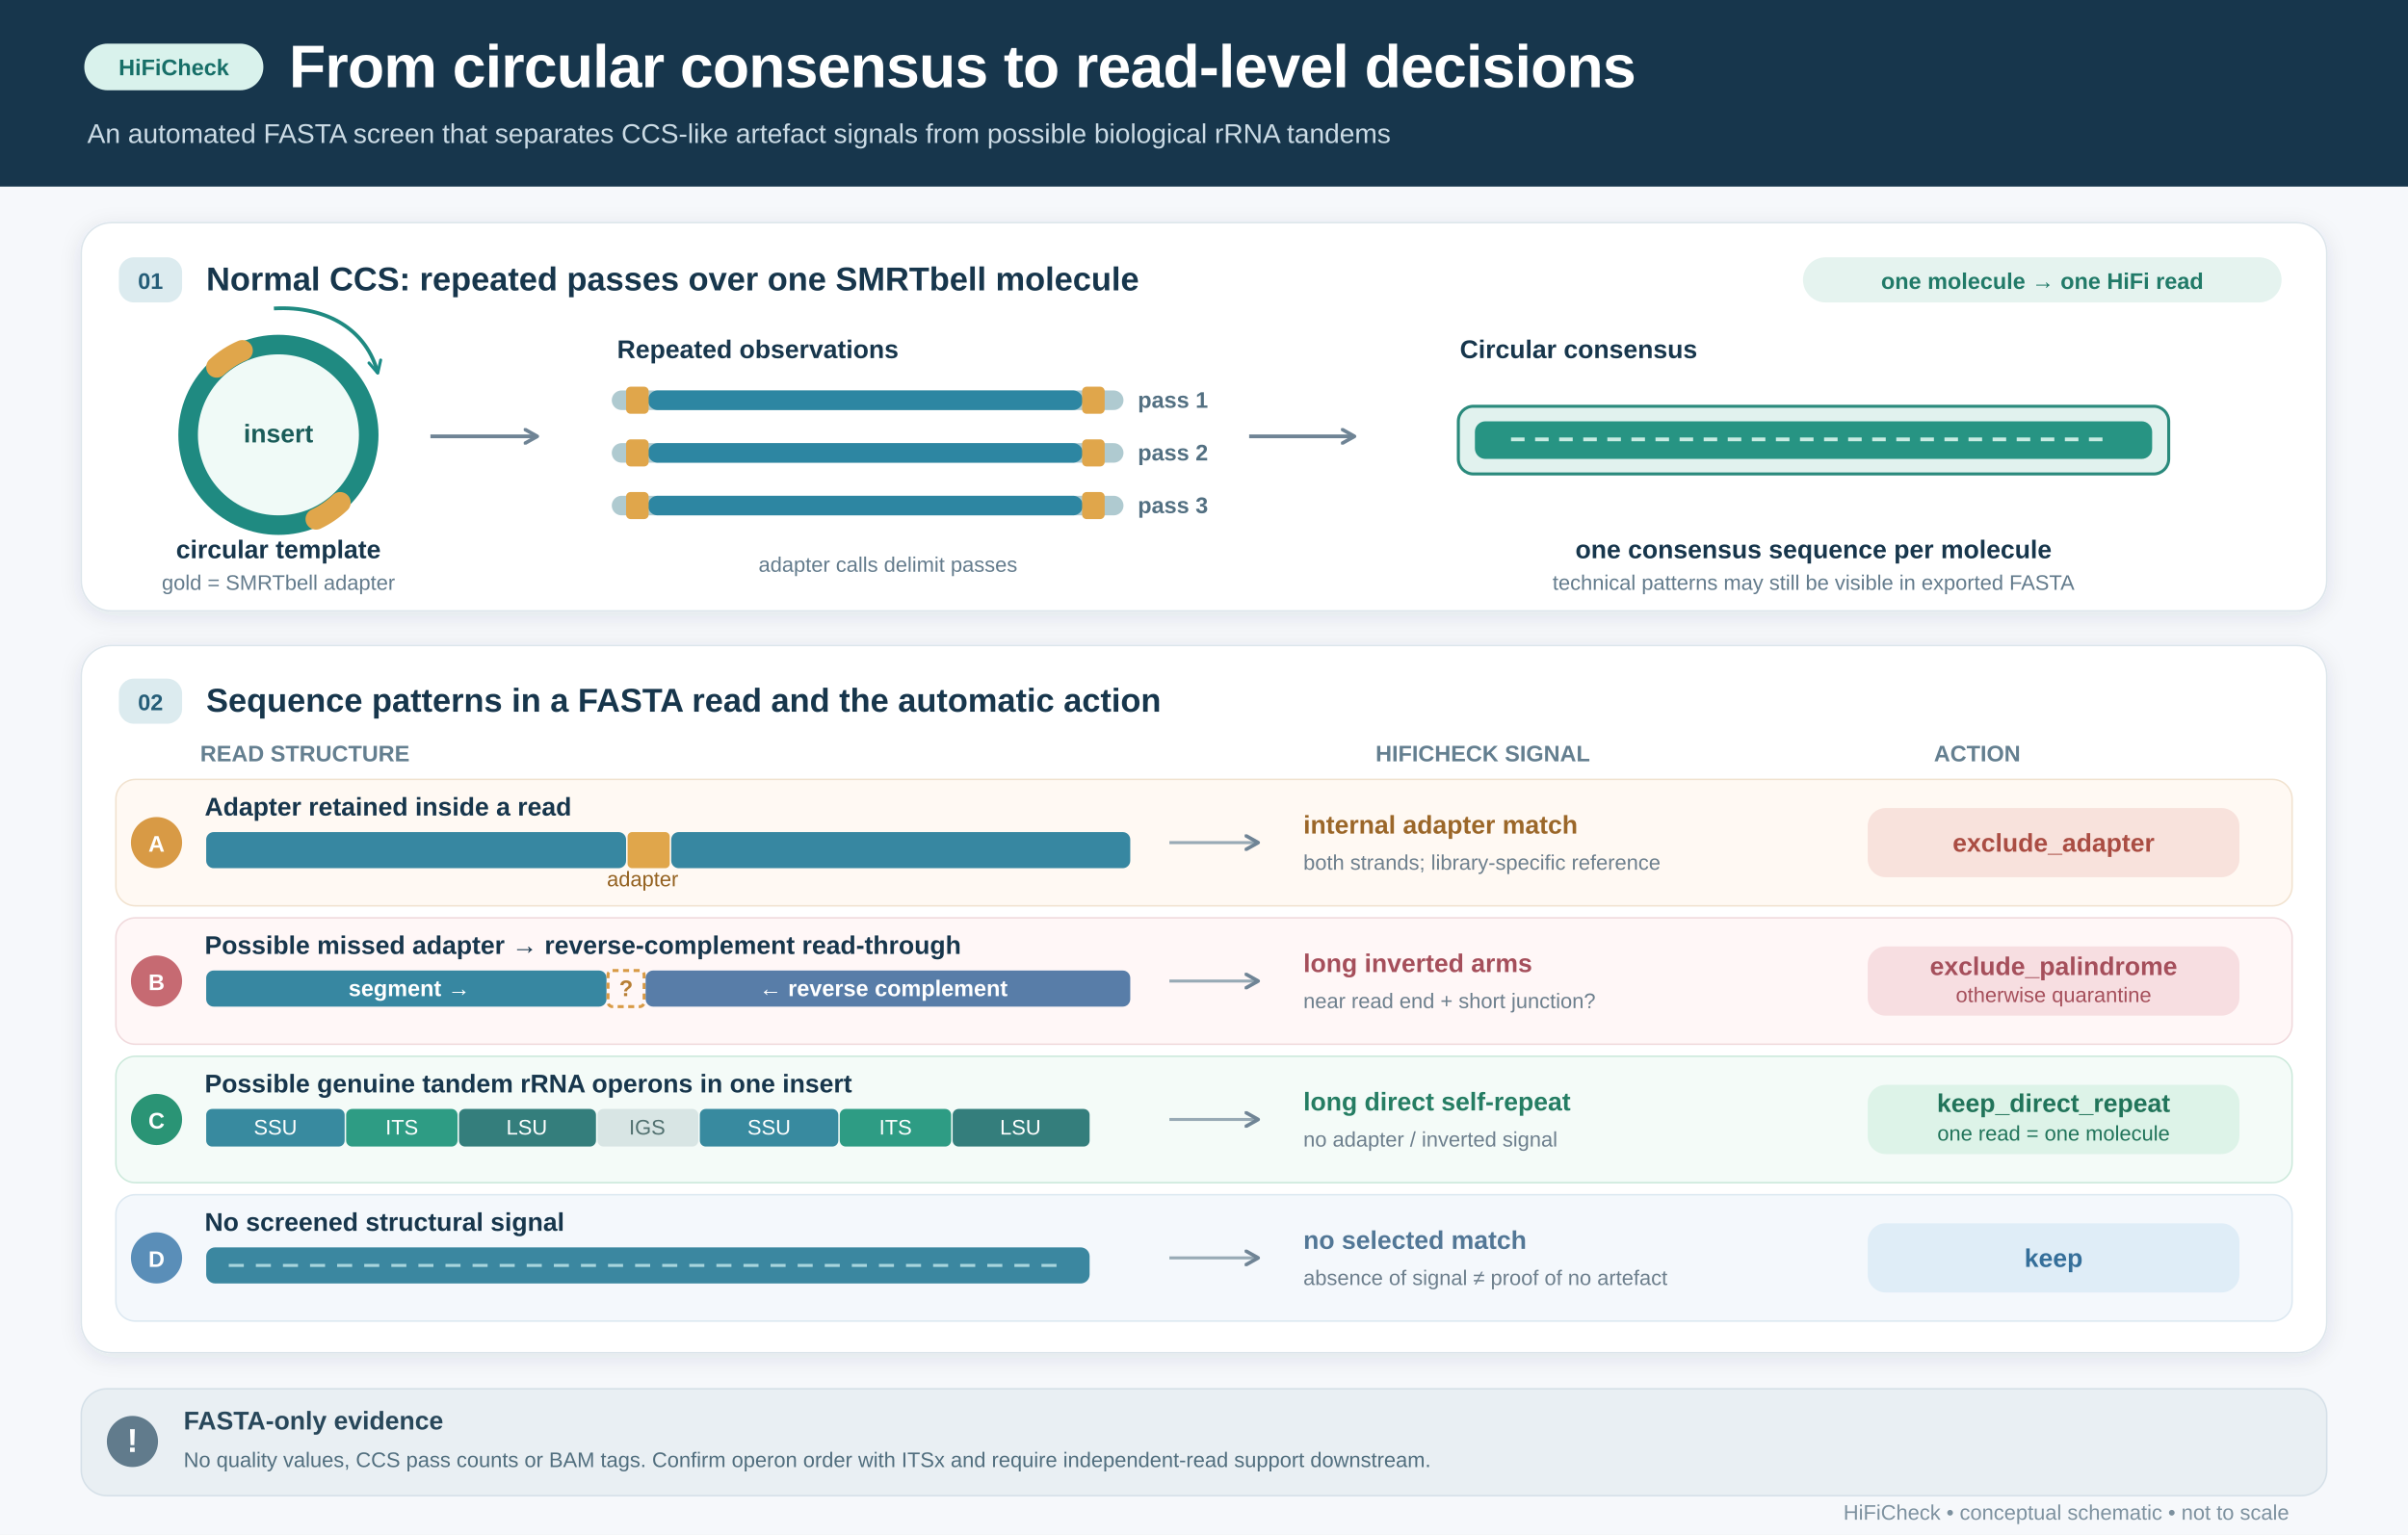
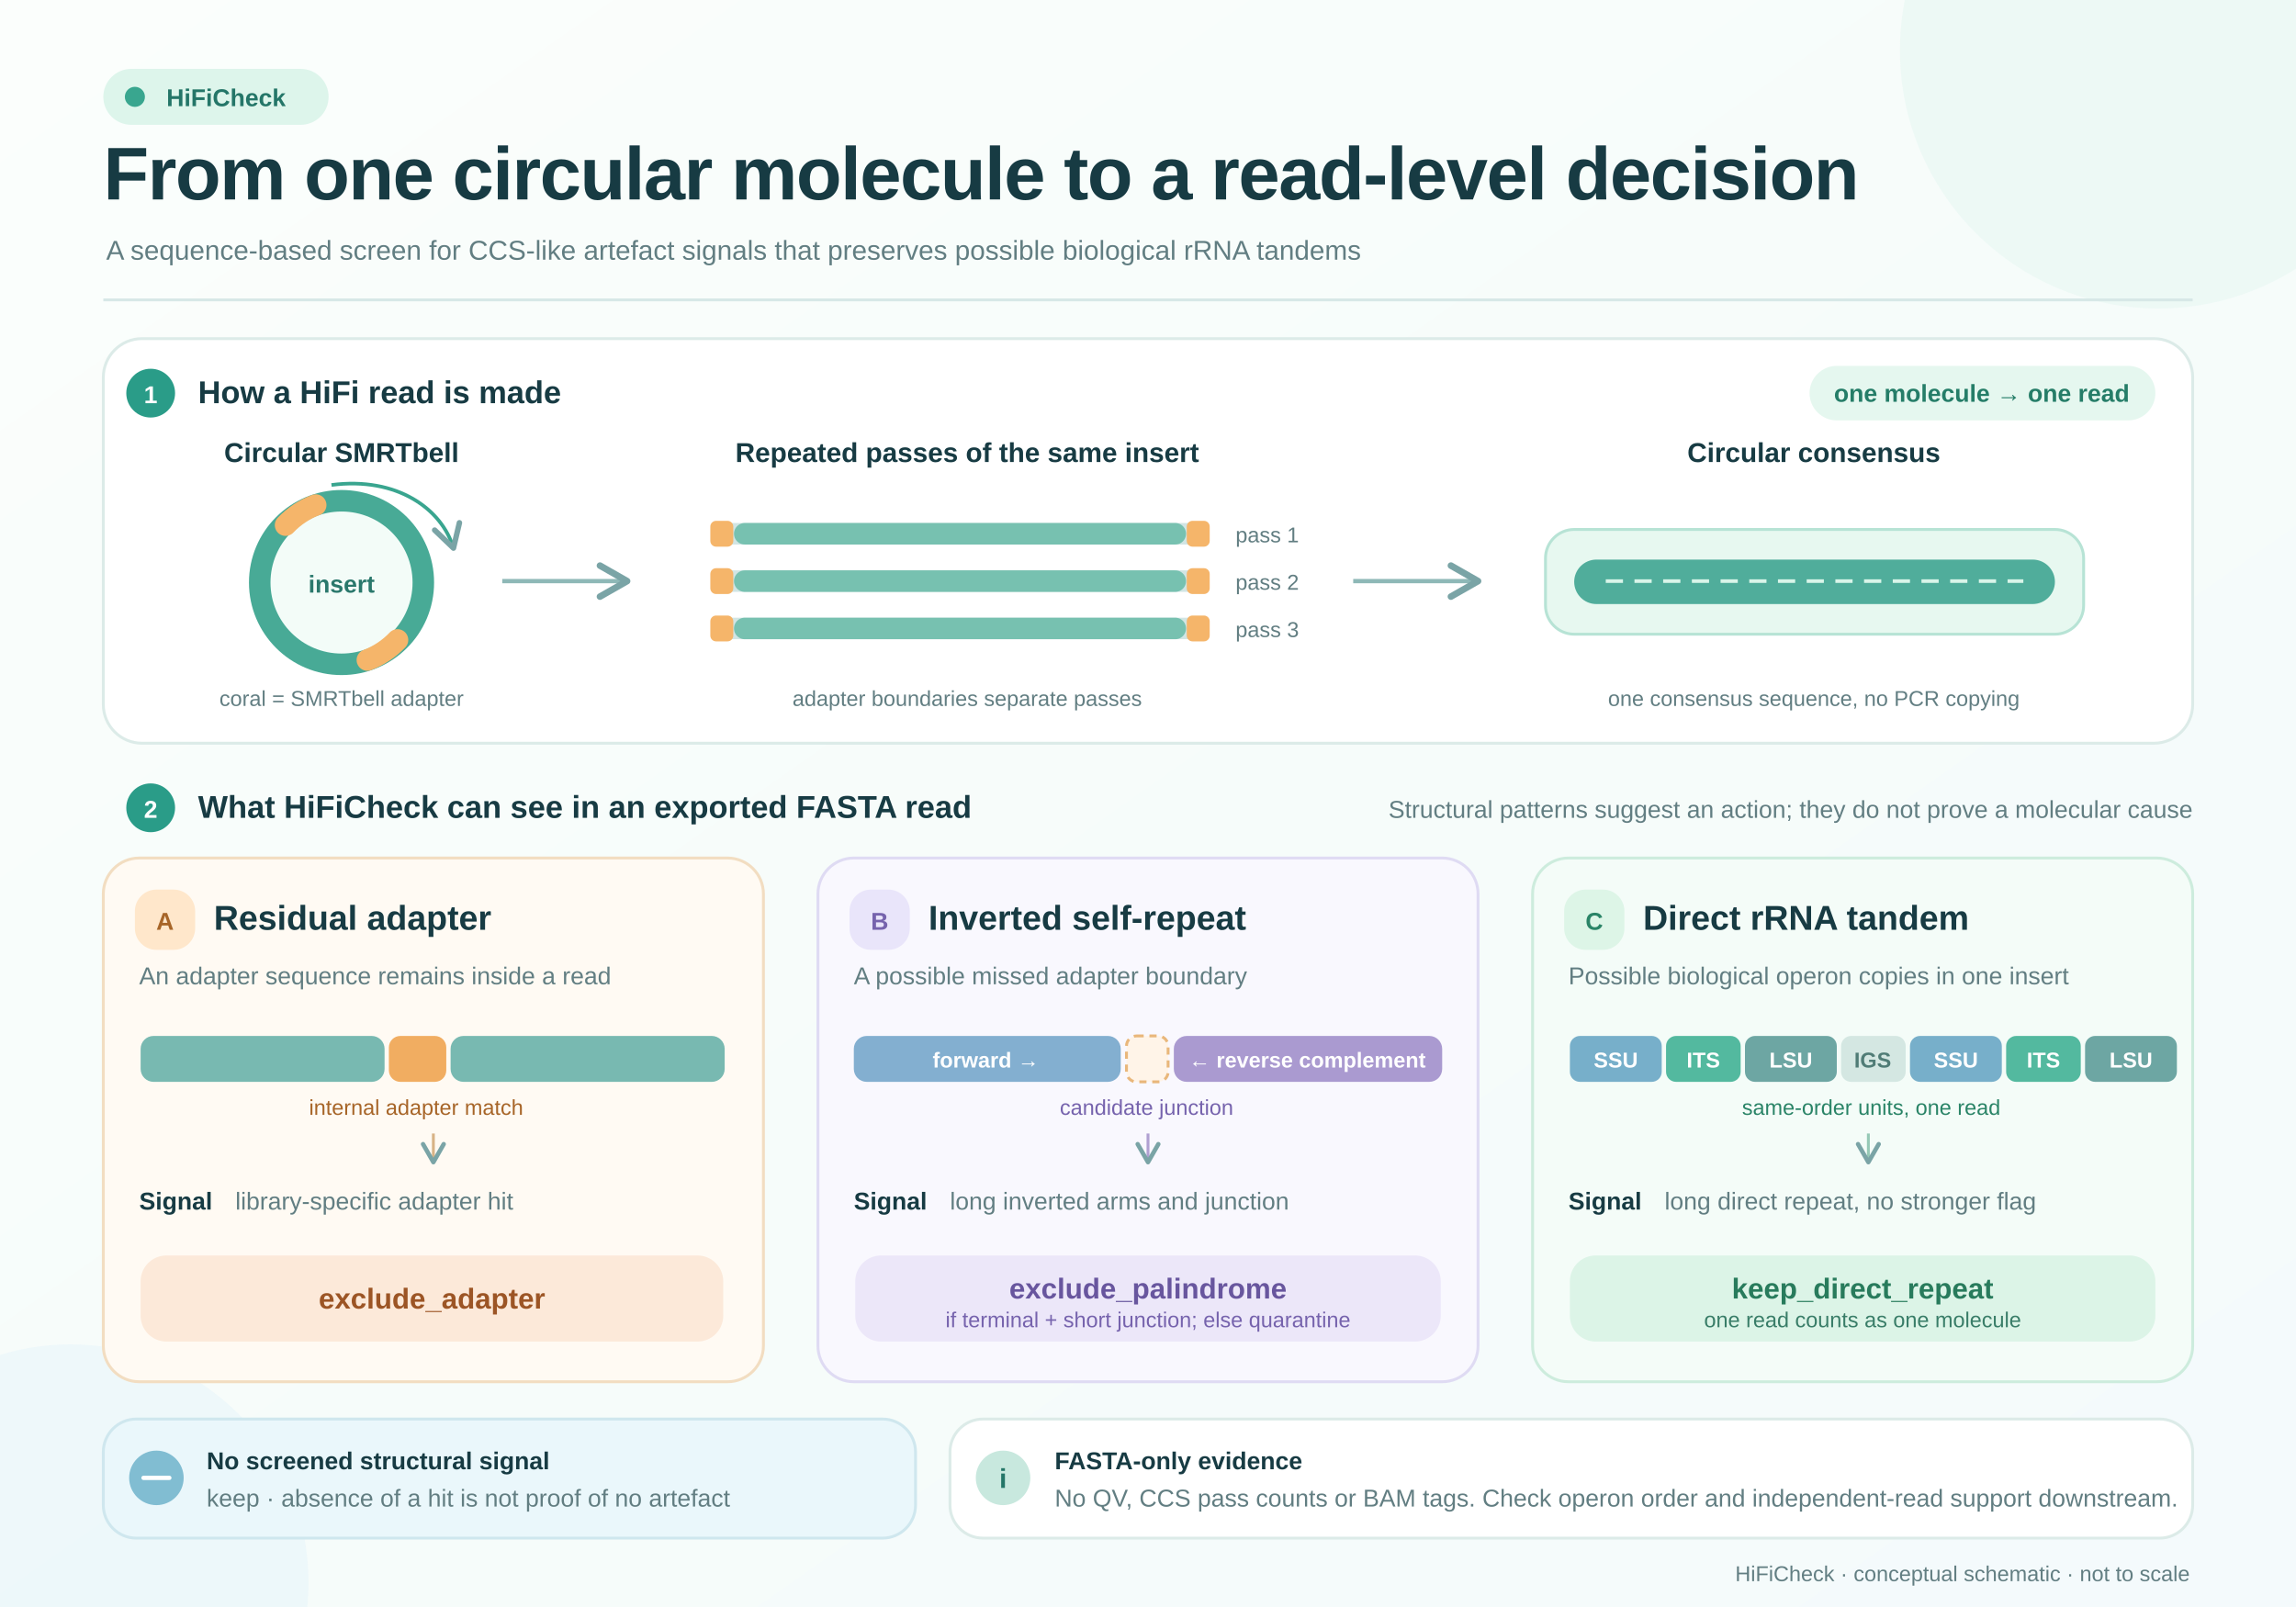
- <svg xmlns="http://www.w3.org/2000/svg" width="1600" height="1020" viewBox="0 0 1600 1020" role="img" aria-labelledby="title desc">
+ <svg xmlns="http://www.w3.org/2000/svg" width="1600" height="1120" viewBox="0 0 1600 1120" role="img" aria-labelledby="title desc">
  <defs>
    <style>
-       .font { font-family: Arial, Helvetica, sans-serif; }
-       .title { font-size: 40px; font-weight: 700; letter-spacing: -.5px; }
-       .subtitle { font-size: 18px; }
-       .section { font-size: 22px; font-weight: 700; }
-       .step { font-size: 17px; font-weight: 700; }
-       .label { font-size: 15px; font-weight: 600; }
-       .small { font-size: 14px; }
-       .rowtitle { font-size: 17px; font-weight: 700; }
-       .evidence { font-size: 17px; font-weight: 600; }
-       .decision { font-size: 17px; font-weight: 700; }
+       .f{font-family:Arial,Helvetica,sans-serif}
+       .ink{fill:#173B43}
+       .muted{fill:#627E82}
+       .tiny{font-size:15px}
+       .small{font-size:17px}
+       .body{font-size:19px}
+       .step{font-size:22px;font-weight:700}
+       .cardtitle{font-size:24px;font-weight:700}
+       .action{font-size:20px;font-weight:700}
    </style>
-     <filter id="shadow" x="-15%" y="-20%" width="130%" height="145%">
-       <feDropShadow dx="0" dy="3" stdDeviation="7" flood-color="#183449" flood-opacity=".10" />
-     </filter>
-     <marker id="arrow" markerWidth="11" markerHeight="11" refX="9" refY="5.5" orient="auto" markerUnits="userSpaceOnUse">
-       <path d="M1 1 L9 5.5 L1 10" fill="none" stroke="#6F8495" stroke-width="2.4" stroke-linecap="round" stroke-linejoin="round" />
-     </marker>
-     <marker id="arrowTeal" markerWidth="10" markerHeight="10" refX="9" refY="5" orient="auto" markerUnits="userSpaceOnUse">
-       <path d="M1 1 L9 5 L1 9" fill="none" stroke="#1B8B87" stroke-width="2" stroke-linecap="round" stroke-linejoin="round" />
+     <linearGradient id="page" x1="0" x2="1" y1="0" y2="1">
+       <stop offset="0" stop-color="#FBFEFC" />
+       <stop offset=".55" stop-color="#F6FCFA" />
+       <stop offset="1" stop-color="#F4FAFC" />
+     </linearGradient>
+     <linearGradient id="mint" x1="0" x2="1">
+       <stop offset="0" stop-color="#BDEBE0" />
+       <stop offset="1" stop-color="#DFF6EC" />
+     </linearGradient>
+     <marker id="arrow" viewBox="0 0 10 10" refX="8" refY="5" markerWidth="9" markerHeight="9" orient="auto-start-reverse">
+       <path d="M1 1 L8 5 L1 9" fill="none" stroke="#7AA4A6" stroke-width="1.7" stroke-linecap="round" stroke-linejoin="round" />
    </marker>
  </defs>
-   <rect width="1600" height="1020" fill="#F6F8FB" />
-   <rect width="1600" height="124" fill="#17364C" />
-   <rect x="56" y="29" width="119" height="31" rx="15.5" fill="#D9F2EC" />
-   <text x="115.5" y="50" text-anchor="middle" class="font label" fill="#176F68">HiFiCheck</text>
-   <text x="192" y="58" class="font title" fill="#FFFFFF">From circular consensus to read-level decisions</text>
-   <text x="58" y="95" class="font subtitle" fill="#CBDBE5">An automated FASTA screen that separates CCS-like artefact signals from possible biological rRNA tandems</text>
-   <rect x="54" y="148" width="1492" height="258" rx="20" fill="#FFFFFF" stroke="#DCE5EB" filter="url(#shadow)" />
-   <rect x="79" y="171" width="42" height="30" rx="10" fill="#DCEBEF" />
-   <text x="100" y="192" text-anchor="middle" class="font label" fill="#255D78">01</text>
-   <text x="137" y="193" class="font section" fill="#17364C">Normal CCS: repeated passes over one SMRTbell molecule</text>
-   <rect x="1198" y="171" width="318" height="30" rx="15" fill="#E5F3EF" />
-   <text x="1357" y="192" text-anchor="middle" class="font label" fill="#217A68">one molecule → one HiFi read</text>
-   <circle cx="185" cy="289" r="60" fill="#F0FAF7" stroke="#1F8A81" stroke-width="13" />
-   <path d="M144 244 A60 60 0 0 1 161 233" fill="none" stroke="#E0A64B" stroke-width="14" stroke-linecap="round" />
-   <path d="M226 334 A60 60 0 0 1 210 345" fill="none" stroke="#E0A64B" stroke-width="14" stroke-linecap="round" />
-   <path d="M182 205 C218 203 244 220 251 248" fill="none" stroke="#1F8A81" stroke-width="2.5" marker-end="url(#arrowTeal)" />
-   <text x="185" y="294" text-anchor="middle" class="font step" fill="#1A5C59">insert</text>
-   <text x="185" y="371" text-anchor="middle" class="font step" fill="#17364C">circular template</text>
-   <text x="185" y="392" text-anchor="middle" class="font small" fill="#637B8C">gold = SMRTbell adapter</text>
-   <line x1="286" y1="290" x2="357" y2="290" stroke="#6F8495" stroke-width="2.5" marker-end="url(#arrow)" />
-   <text x="410" y="238" class="font step" fill="#17364C">Repeated observations</text>
+   <rect width="1600" height="1120" fill="url(#page)" />
+   <circle cx="1504" cy="35" r="180" fill="#E8F7F3" opacity=".65" />
+   <circle cx="49" cy="1103" r="166" fill="#E9F6FA" opacity=".7" />
+   <rect x="72" y="48" width="157" height="39" rx="19.5" fill="#DDF5EB" />
+   <circle cx="94" cy="67.5" r="7" fill="#39A68F" />
+   <text x="116" y="74" class="f small" font-weight="700" fill="#247668">HiFiCheck</text>
+   <text x="72" y="139" class="f ink" font-size="52" font-weight="700" letter-spacing="-.9">From one circular molecule to a read-level decision</text>
+   <text x="74" y="181" class="f body muted">A sequence-based screen for CCS-like artefact signals that preserves possible biological rRNA tandems</text>
+   <path d="M72 209 H1528" stroke="#D7E8E7" stroke-width="2" />
+   <rect x="72" y="236" width="1456" height="282" rx="27" fill="#FFFFFF" stroke="#DCEBE8" stroke-width="2" />
+   <circle cx="105" cy="274" r="17" fill="#2A9C88" />
+   <text x="105" y="281" class="f small" font-weight="700" text-anchor="middle" fill="#FFFFFF">1</text>
+   <text x="138" y="281" class="f step ink">How a HiFi read is made</text>
+   <rect x="1261" y="255" width="241" height="38" rx="19" fill="#E5F7EF" />
+   <text x="1381" y="280" text-anchor="middle" class="f small" font-weight="700" fill="#257D68">one molecule → one read</text>
+   <text x="238" y="322" text-anchor="middle" class="f body ink" font-weight="700">Circular SMRTbell</text>
+   <circle cx="238" cy="406" r="57" fill="#F3FCF8" stroke="#48AA96" stroke-width="15" />
+   <path d="M199 366 A57 57 0 0 1 220 352" fill="none" stroke="#F5B56A" stroke-width="15" stroke-linecap="round" />
+   <path d="M277 446 A57 57 0 0 1 256 460" fill="none" stroke="#F5B56A" stroke-width="15" stroke-linecap="round" />
+   <path d="M231 338 C277 332 308 355 316 382" fill="none" stroke="#39A58F" stroke-width="2.5" marker-end="url(#arrow)" />
+   <text x="238" y="413" text-anchor="middle" class="f small" font-weight="700" fill="#2A786C">insert</text>
+   <text x="238" y="492" text-anchor="middle" class="f tiny muted">coral = SMRTbell adapter</text>
+   <path d="M350 405 H437" stroke="#8EB8B7" stroke-width="3" marker-end="url(#arrow)" />
+   <text x="674" y="322" text-anchor="middle" class="f body ink" font-weight="700">Repeated passes of the same insert</text>
  <g stroke-linecap="round">
-     <line x1="413" y1="266" x2="740" y2="266" stroke="#AFCAD0" stroke-width="13" />
-     <line x1="413" y1="301" x2="740" y2="301" stroke="#AFCAD0" stroke-width="13" />
-     <line x1="413" y1="336" x2="740" y2="336" stroke="#AFCAD0" stroke-width="13" />
-     <line x1="437" y1="266" x2="713" y2="266" stroke="#2D86A2" stroke-width="13" />
-     <line x1="437" y1="301" x2="713" y2="301" stroke="#2D86A2" stroke-width="13" />
-     <line x1="437" y1="336" x2="713" y2="336" stroke="#2D86A2" stroke-width="13" />
+     <path d="M503 372 H835" stroke="#D1E5E4" stroke-width="15" />
+     <path d="M503 405 H835" stroke="#D1E5E4" stroke-width="15" />
+     <path d="M503 438 H835" stroke="#D1E5E4" stroke-width="15" />
+     <path d="M519 372 H819 M519 405 H819 M519 438 H819" stroke="#77C1B0" stroke-width="15" />
  </g>
-   <g fill="#E0A64B">
-     <rect x="416" y="257" width="15" height="18" rx="3" />
-     <rect x="719" y="257" width="15" height="18" rx="3" />
-     <rect x="416" y="292" width="15" height="18" rx="3" />
-     <rect x="719" y="292" width="15" height="18" rx="3" />
-     <rect x="416" y="327" width="15" height="18" rx="3" />
-     <rect x="719" y="327" width="15" height="18" rx="3" />
+   <g fill="#F5B56A">
+     <rect x="495" y="363" width="16" height="18" rx="4" />
+     <rect x="827" y="363" width="16" height="18" rx="4" />
+     <rect x="495" y="396" width="16" height="18" rx="4" />
+     <rect x="827" y="396" width="16" height="18" rx="4" />
+     <rect x="495" y="429" width="16" height="18" rx="4" />
+     <rect x="827" y="429" width="16" height="18" rx="4" />
  </g>
-   <g class="font label" fill="#537082">
-     <text x="756" y="271">pass 1</text>
-     <text x="756" y="306">pass 2</text>
-     <text x="756" y="341">pass 3</text>
+   <text x="861" y="378" class="f tiny muted">pass 1</text>
+   <text x="861" y="411" class="f tiny muted">pass 2</text>
+   <text x="861" y="444" class="f tiny muted">pass 3</text>
+   <text x="674" y="492" text-anchor="middle" class="f tiny muted">adapter boundaries separate passes</text>
+   <path d="M943 405 H1030" stroke="#8EB8B7" stroke-width="3" marker-end="url(#arrow)" />
+   <text x="1264" y="322" text-anchor="middle" class="f body ink" font-weight="700">Circular consensus</text>
+   <rect x="1077" y="369" width="375" height="73" rx="20" fill="#E7F8F0" stroke="#B7E3D5" stroke-width="2" />
+   <rect x="1097" y="390" width="335" height="31" rx="15.5" fill="#50AD9B" />
+   <path d="M1119 405 H1410" stroke="#D9F5E9" stroke-width="2.5" stroke-dasharray="12 8" />
+   <text x="1264" y="492" text-anchor="middle" class="f tiny muted">one consensus sequence, no PCR copying</text>
+   <circle cx="105" cy="563" r="17" fill="#2A9C88" />
+   <text x="105" y="570" class="f small" font-weight="700" text-anchor="middle" fill="#FFFFFF">2</text>
+   <text x="138" y="570" class="f step ink">What HiFiCheck can see in an exported FASTA read</text>
+   <text x="1528" y="570" text-anchor="end" class="f small muted">Structural patterns suggest an action; they do not prove a molecular cause</text>
+   <rect x="72" y="598" width="460" height="365" rx="25" fill="#FFFAF3" stroke="#F2DDC1" stroke-width="2" />
+   <rect x="94" y="620" width="42" height="42" rx="15" fill="#FFE7CB" />
+   <text x="115" y="648" class="f small" font-weight="700" text-anchor="middle" fill="#A76528">A</text>
+   <text x="149" y="648" class="f cardtitle ink">Residual adapter</text>
+   <text x="97" y="686" class="f small muted">An adapter sequence remains inside a read</text>
+   <rect x="98" y="722" width="170" height="32" rx="9" fill="#78B9B1" />
+   <rect x="271" y="722" width="40" height="32" rx="8" fill="#F1AD61" />
+   <rect x="314" y="722" width="191" height="32" rx="9" fill="#78B9B1" />
+   <text x="290" y="777" text-anchor="middle" class="f tiny" fill="#A76528">internal adapter match</text>
+   <path d="M302 790 V810" stroke="#D8B386" stroke-width="2" marker-end="url(#arrow)" />
+   <text x="97" y="843" class="f small ink" font-weight="700">Signal</text>
+   <text x="164" y="843" class="f small muted">library-specific adapter hit</text>
+   <rect x="98" y="875" width="406" height="60" rx="18" fill="#FCE9D9" />
+   <text x="301" y="912" text-anchor="middle" class="f action" fill="#9C5525">exclude_adapter</text>
+   <rect x="570" y="598" width="460" height="365" rx="25" fill="#F9F8FE" stroke="#DFDBF3" stroke-width="2" />
+   <rect x="592" y="620" width="42" height="42" rx="15" fill="#E9E5FA" />
+   <text x="613" y="648" class="f small" font-weight="700" text-anchor="middle" fill="#7663AD">B</text>
+   <text x="647" y="648" class="f cardtitle ink">Inverted self-repeat</text>
+   <text x="595" y="686" class="f small muted">A possible missed adapter boundary</text>
+   <rect x="595" y="722" width="186" height="32" rx="9" fill="#83AFD0" />
+   <rect x="785" y="722" width="29" height="32" rx="7" fill="#FFF4E8" stroke="#E9B77B" stroke-width="2" stroke-dasharray="5 4" />
+   <rect x="818" y="722" width="187" height="32" rx="9" fill="#AA9AD0" />
+   <text x="687" y="744" text-anchor="middle" class="f tiny" font-weight="700" fill="#FFFFFF">forward →</text>
+   <text x="911" y="744" text-anchor="middle" class="f tiny" font-weight="700" fill="#FFFFFF">← reverse complement</text>
+   <text x="799" y="777" text-anchor="middle" class="f tiny" fill="#7663AD">candidate junction</text>
+   <path d="M800 790 V810" stroke="#B0A0D2" stroke-width="2" marker-end="url(#arrow)" />
+   <text x="595" y="843" class="f small ink" font-weight="700">Signal</text>
+   <text x="662" y="843" class="f small muted">long inverted arms and junction</text>
+   <rect x="596" y="875" width="408" height="60" rx="18" fill="#ECE7F9" />
+   <text x="800" y="905" text-anchor="middle" class="f action" fill="#68569E">exclude_palindrome</text>
+   <text x="800" y="925" text-anchor="middle" class="f tiny" fill="#7663AD">if terminal + short junction; else quarantine</text>
+   <rect x="1068" y="598" width="460" height="365" rx="25" fill="#F4FCF8" stroke="#CDECDD" stroke-width="2" />
+   <rect x="1090" y="620" width="42" height="42" rx="15" fill="#DDF5E7" />
+   <text x="1111" y="648" class="f small" font-weight="700" text-anchor="middle" fill="#2A8467">C</text>
+   <text x="1145" y="648" class="f cardtitle ink">Direct rRNA tandem</text>
+   <text x="1093" y="686" class="f small muted">Possible biological operon copies in one insert</text>
+   <g class="f tiny" text-anchor="middle" font-weight="700">
+     <rect x="1094" y="722" width="64" height="32" rx="7" fill="#77AFCA" />
+     <text x="1126" y="744" fill="#FFFFFF">SSU</text>
+     <rect x="1161" y="722" width="52" height="32" rx="7" fill="#53B99F" />
+     <text x="1187" y="744" fill="#FFFFFF">ITS</text>
+     <rect x="1216" y="722" width="64" height="32" rx="7" fill="#6DA6A3" />
+     <text x="1248" y="744" fill="#FFFFFF">LSU</text>
+     <rect x="1283" y="722" width="45" height="32" rx="7" fill="#D4E7E2" />
+     <text x="1305" y="744" fill="#507C76">IGS</text>
+     <rect x="1331" y="722" width="64" height="32" rx="7" fill="#77AFCA" />
+     <text x="1363" y="744" fill="#FFFFFF">SSU</text>
+     <rect x="1398" y="722" width="52" height="32" rx="7" fill="#53B99F" />
+     <text x="1424" y="744" fill="#FFFFFF">ITS</text>
+     <rect x="1453" y="722" width="64" height="32" rx="7" fill="#6DA6A3" />
+     <text x="1485" y="744" fill="#FFFFFF">LSU</text>
  </g>
-   <text x="590" y="380" text-anchor="middle" class="font small" fill="#637B8C">adapter calls delimit passes</text>
-   <line x1="830" y1="290" x2="900" y2="290" stroke="#6F8495" stroke-width="2.5" marker-end="url(#arrow)" />
-   <text x="970" y="238" class="font step" fill="#17364C">Circular consensus</text>
-   <rect x="969" y="270" width="472" height="45" rx="10" fill="#E1F2EE" stroke="#2A8A7C" stroke-width="2" />
-   <rect x="980" y="280" width="450" height="25" rx="7" fill="#279483" />
-   <path d="M1004 292 H1399" stroke="#C8EBE2" stroke-width="2.5" stroke-dasharray="9 7" />
-   <text x="1205" y="371" text-anchor="middle" class="font step" fill="#17364C">one consensus sequence per molecule</text>
-   <text x="1205" y="392" text-anchor="middle" class="font small" fill="#637B8C">technical patterns may still be visible in exported FASTA</text>
-   <rect x="54" y="429" width="1492" height="470" rx="20" fill="#FFFFFF" stroke="#DCE5EB" filter="url(#shadow)" />
-   <rect x="79" y="451" width="42" height="30" rx="10" fill="#DCEBEF" />
-   <text x="100" y="472" text-anchor="middle" class="font label" fill="#255D78">02</text>
-   <text x="137" y="473" class="font section" fill="#17364C">Sequence patterns in a FASTA read and the automatic action</text>
-   <text x="133" y="506" class="font label" fill="#647F90">READ STRUCTURE</text>
-   <text x="914" y="506" class="font label" fill="#647F90">HIFICHECK SIGNAL</text>
-   <text x="1285" y="506" class="font label" fill="#647F90">ACTION</text>
-   <rect x="77" y="518" width="1446" height="84" rx="13" fill="#FFF9F3" stroke="#F1E2CF" />
-   <circle cx="104" cy="560" r="17" fill="#D89A45" />
-   <text x="104" y="566" text-anchor="middle" class="font label" fill="#FFFFFF">A</text>
-   <text x="136" y="542" class="font rowtitle" fill="#17364C">Adapter retained inside a read</text>
-   <rect x="137" y="553" width="279" height="24" rx="5" fill="#3787A1" />
-   <rect x="417" y="553" width="28" height="24" rx="3" fill="#E0A64B" />
-   <rect x="446" y="553" width="305" height="24" rx="5" fill="#3787A1" />
-   <text x="427" y="589" text-anchor="middle" class="font small" fill="#946221">adapter</text>
-   <line x1="777" y1="560" x2="836" y2="560" stroke="#98AAB5" stroke-width="2" marker-end="url(#arrow)" />
-   <text x="866" y="554" class="font evidence" fill="#9B6729">internal adapter match</text>
-   <text x="866" y="578" class="font small" fill="#6D7F8D">both strands; library-specific reference</text>
-   <rect x="1241" y="537" width="247" height="46" rx="12" fill="#F8E2DC" />
-   <text x="1364.5" y="566" text-anchor="middle" class="font decision" fill="#AA4D43">exclude_adapter</text>
-   <rect x="77" y="610" width="1446" height="84" rx="13" fill="#FFF7F7" stroke="#F0D9DC" />
-   <circle cx="104" cy="652" r="17" fill="#C66A72" />
-   <text x="104" y="658" text-anchor="middle" class="font label" fill="#FFFFFF">B</text>
-   <text x="136" y="634" class="font rowtitle" fill="#17364C">Possible missed adapter → reverse-complement read-through</text>
-   <rect x="137" y="645" width="266" height="24" rx="5" fill="#3787A1" />
-   <rect x="404" y="645" width="24" height="24" rx="3" fill="#FFF7F7" stroke="#D89A45" stroke-width="2" stroke-dasharray="4 3" />
-   <text x="416" y="662" text-anchor="middle" class="font label" fill="#B77E34">?</text>
-   <rect x="429" y="645" width="322" height="24" rx="5" fill="#587DA8" />
-   <text x="272" y="662" text-anchor="middle" class="font label" fill="#FFFFFF">segment →</text>
-   <text x="587" y="662" text-anchor="middle" class="font label" fill="#FFFFFF">← reverse complement</text>
-   <line x1="777" y1="652" x2="836" y2="652" stroke="#98AAB5" stroke-width="2" marker-end="url(#arrow)" />
-   <text x="866" y="646" class="font evidence" fill="#A54F5B">long inverted arms</text>
-   <text x="866" y="670" class="font small" fill="#6D7F8D">near read end + short junction?</text>
-   <rect x="1241" y="629" width="247" height="46" rx="12" fill="#F7DEE1" />
-   <text x="1364.5" y="648" text-anchor="middle" class="font decision" fill="#A54F5B">exclude_palindrome</text>
-   <text x="1364.5" y="666" text-anchor="middle" class="font small" fill="#A54F5B">otherwise quarantine</text>
-   <rect x="77" y="702" width="1446" height="84" rx="13" fill="#F4FBF8" stroke="#CCE9DB" />
-   <circle cx="104" cy="744" r="17" fill="#2A9475" />
-   <text x="104" y="750" text-anchor="middle" class="font label" fill="#FFFFFF">C</text>
-   <text x="136" y="726" class="font rowtitle" fill="#17364C">Possible genuine tandem rRNA operons in one insert</text>
-   <g class="font small" text-anchor="middle" fill="#FFFFFF">
-     <rect x="137" y="737" width="92" height="25" rx="4" fill="#388A9F" />
-     <text x="183" y="754">SSU</text>
-     <rect x="230" y="737" width="74" height="25" rx="4" fill="#2E9C84" />
-     <text x="267" y="754">ITS</text>
-     <rect x="305" y="737" width="91" height="25" rx="4" fill="#347E7C" />
-     <text x="350" y="754">LSU</text>
-     <rect x="397" y="737" width="67" height="25" rx="4" fill="#D8E5E4" />
-     <text x="430" y="754" fill="#51706F">IGS</text>
-     <rect x="465" y="737" width="92" height="25" rx="4" fill="#388A9F" />
-     <text x="511" y="754">SSU</text>
-     <rect x="558" y="737" width="74" height="25" rx="4" fill="#2E9C84" />
-     <text x="595" y="754">ITS</text>
-     <rect x="633" y="737" width="91" height="25" rx="4" fill="#347E7C" />
-     <text x="678" y="754">LSU</text>
-   </g>
-   <line x1="777" y1="744" x2="836" y2="744" stroke="#98AAB5" stroke-width="2" marker-end="url(#arrow)" />
-   <text x="866" y="738" class="font evidence" fill="#257D63">long direct self-repeat</text>
-   <text x="866" y="762" class="font small" fill="#6D7F8D">no adapter / inverted signal</text>
-   <rect x="1241" y="721" width="247" height="46" rx="12" fill="#DDF3E8" />
-   <text x="1364.5" y="739" text-anchor="middle" class="font decision" fill="#21745A">keep_direct_repeat</text>
-   <text x="1364.5" y="758" text-anchor="middle" class="font small" fill="#21745A">one read = one molecule</text>
-   <rect x="77" y="794" width="1446" height="84" rx="13" fill="#F4F8FC" stroke="#DCE8F1" />
-   <circle cx="104" cy="836" r="17" fill="#5A8EB8" />
-   <text x="104" y="842" text-anchor="middle" class="font label" fill="#FFFFFF">D</text>
-   <text x="136" y="818" class="font rowtitle" fill="#17364C">No screened structural signal</text>
-   <rect x="137" y="829" width="587" height="24" rx="6" fill="#3B87A0" />
-   <path d="M152 841 H706" stroke="#A8D5DD" stroke-width="2" stroke-dasharray="10 8" />
-   <line x1="777" y1="836" x2="836" y2="836" stroke="#98AAB5" stroke-width="2" marker-end="url(#arrow)" />
-   <text x="866" y="830" class="font evidence" fill="#527796">no selected match</text>
-   <text x="866" y="854" class="font small" fill="#6D7F8D">absence of signal ≠ proof of no artefact</text>
-   <rect x="1241" y="813" width="247" height="46" rx="12" fill="#DFEDF7" />
-   <text x="1364.5" y="842" text-anchor="middle" class="font decision" fill="#356F9A">keep</text>
-   <rect x="54" y="923" width="1492" height="71" rx="17" fill="#E9EFF3" stroke="#D5E0E8" />
-   <circle cx="88" cy="958" r="17" fill="#617B8C" />
-   <text x="88" y="965" text-anchor="middle" class="font section" fill="#FFFFFF">!</text>
-   <text x="122" y="950" class="font step" fill="#28475A">FASTA-only evidence</text>
-   <text x="122" y="975" class="font small" fill="#516E7E">No quality values, CCS pass counts or BAM tags. Confirm operon order with ITSx and require independent-read support downstream.</text>
-   <text x="1521" y="1010" text-anchor="end" class="font small" fill="#7D919F">HiFiCheck • conceptual schematic • not to scale</text>
+   <text x="1304" y="777" text-anchor="middle" class="f tiny" fill="#2A8467">same-order units, one read</text>
+   <path d="M1302 790 V810" stroke="#96C9B6" stroke-width="2" marker-end="url(#arrow)" />
+   <text x="1093" y="843" class="f small ink" font-weight="700">Signal</text>
+   <text x="1160" y="843" class="f small muted">long direct repeat, no stronger flag</text>
+   <rect x="1094" y="875" width="408" height="60" rx="18" fill="#DCF4E7" />
+   <text x="1298" y="905" text-anchor="middle" class="f action" fill="#287B5C">keep_direct_repeat</text>
+   <text x="1298" y="925" text-anchor="middle" class="f tiny" fill="#397D68">one read counts as one molecule</text>
+   <rect x="72" y="989" width="566" height="83" rx="23" fill="#EAF7FB" stroke="#CFE7EE" stroke-width="2" />
+   <circle cx="109" cy="1030" r="19" fill="#81BDD2" />
+   <path d="M100 1030 H118" stroke="#FFFFFF" stroke-width="3" stroke-linecap="round" />
+   <text x="144" y="1024" class="f small ink" font-weight="700">No screened structural signal</text>
+   <text x="144" y="1050" class="f small muted">keep  ·  absence of a hit is not proof of no artefact</text>
+   <rect x="662" y="989" width="866" height="83" rx="23" fill="#FFFFFF" stroke="#DCEBE8" stroke-width="2" />
+   <circle cx="699" cy="1030" r="19" fill="#C8E8DE" />
+   <text x="699" y="1037" text-anchor="middle" class="f body" font-weight="700" fill="#247668">i</text>
+   <text x="735" y="1024" class="f small ink" font-weight="700">FASTA-only evidence</text>
+   <text x="735" y="1050" class="f small muted">No QV, CCS pass counts or BAM tags. Check operon order and independent-read support downstream.</text>
+   <text x="1526" y="1102" text-anchor="end" class="f tiny muted">HiFiCheck  ·  conceptual schematic  ·  not to scale</text>
</svg>
